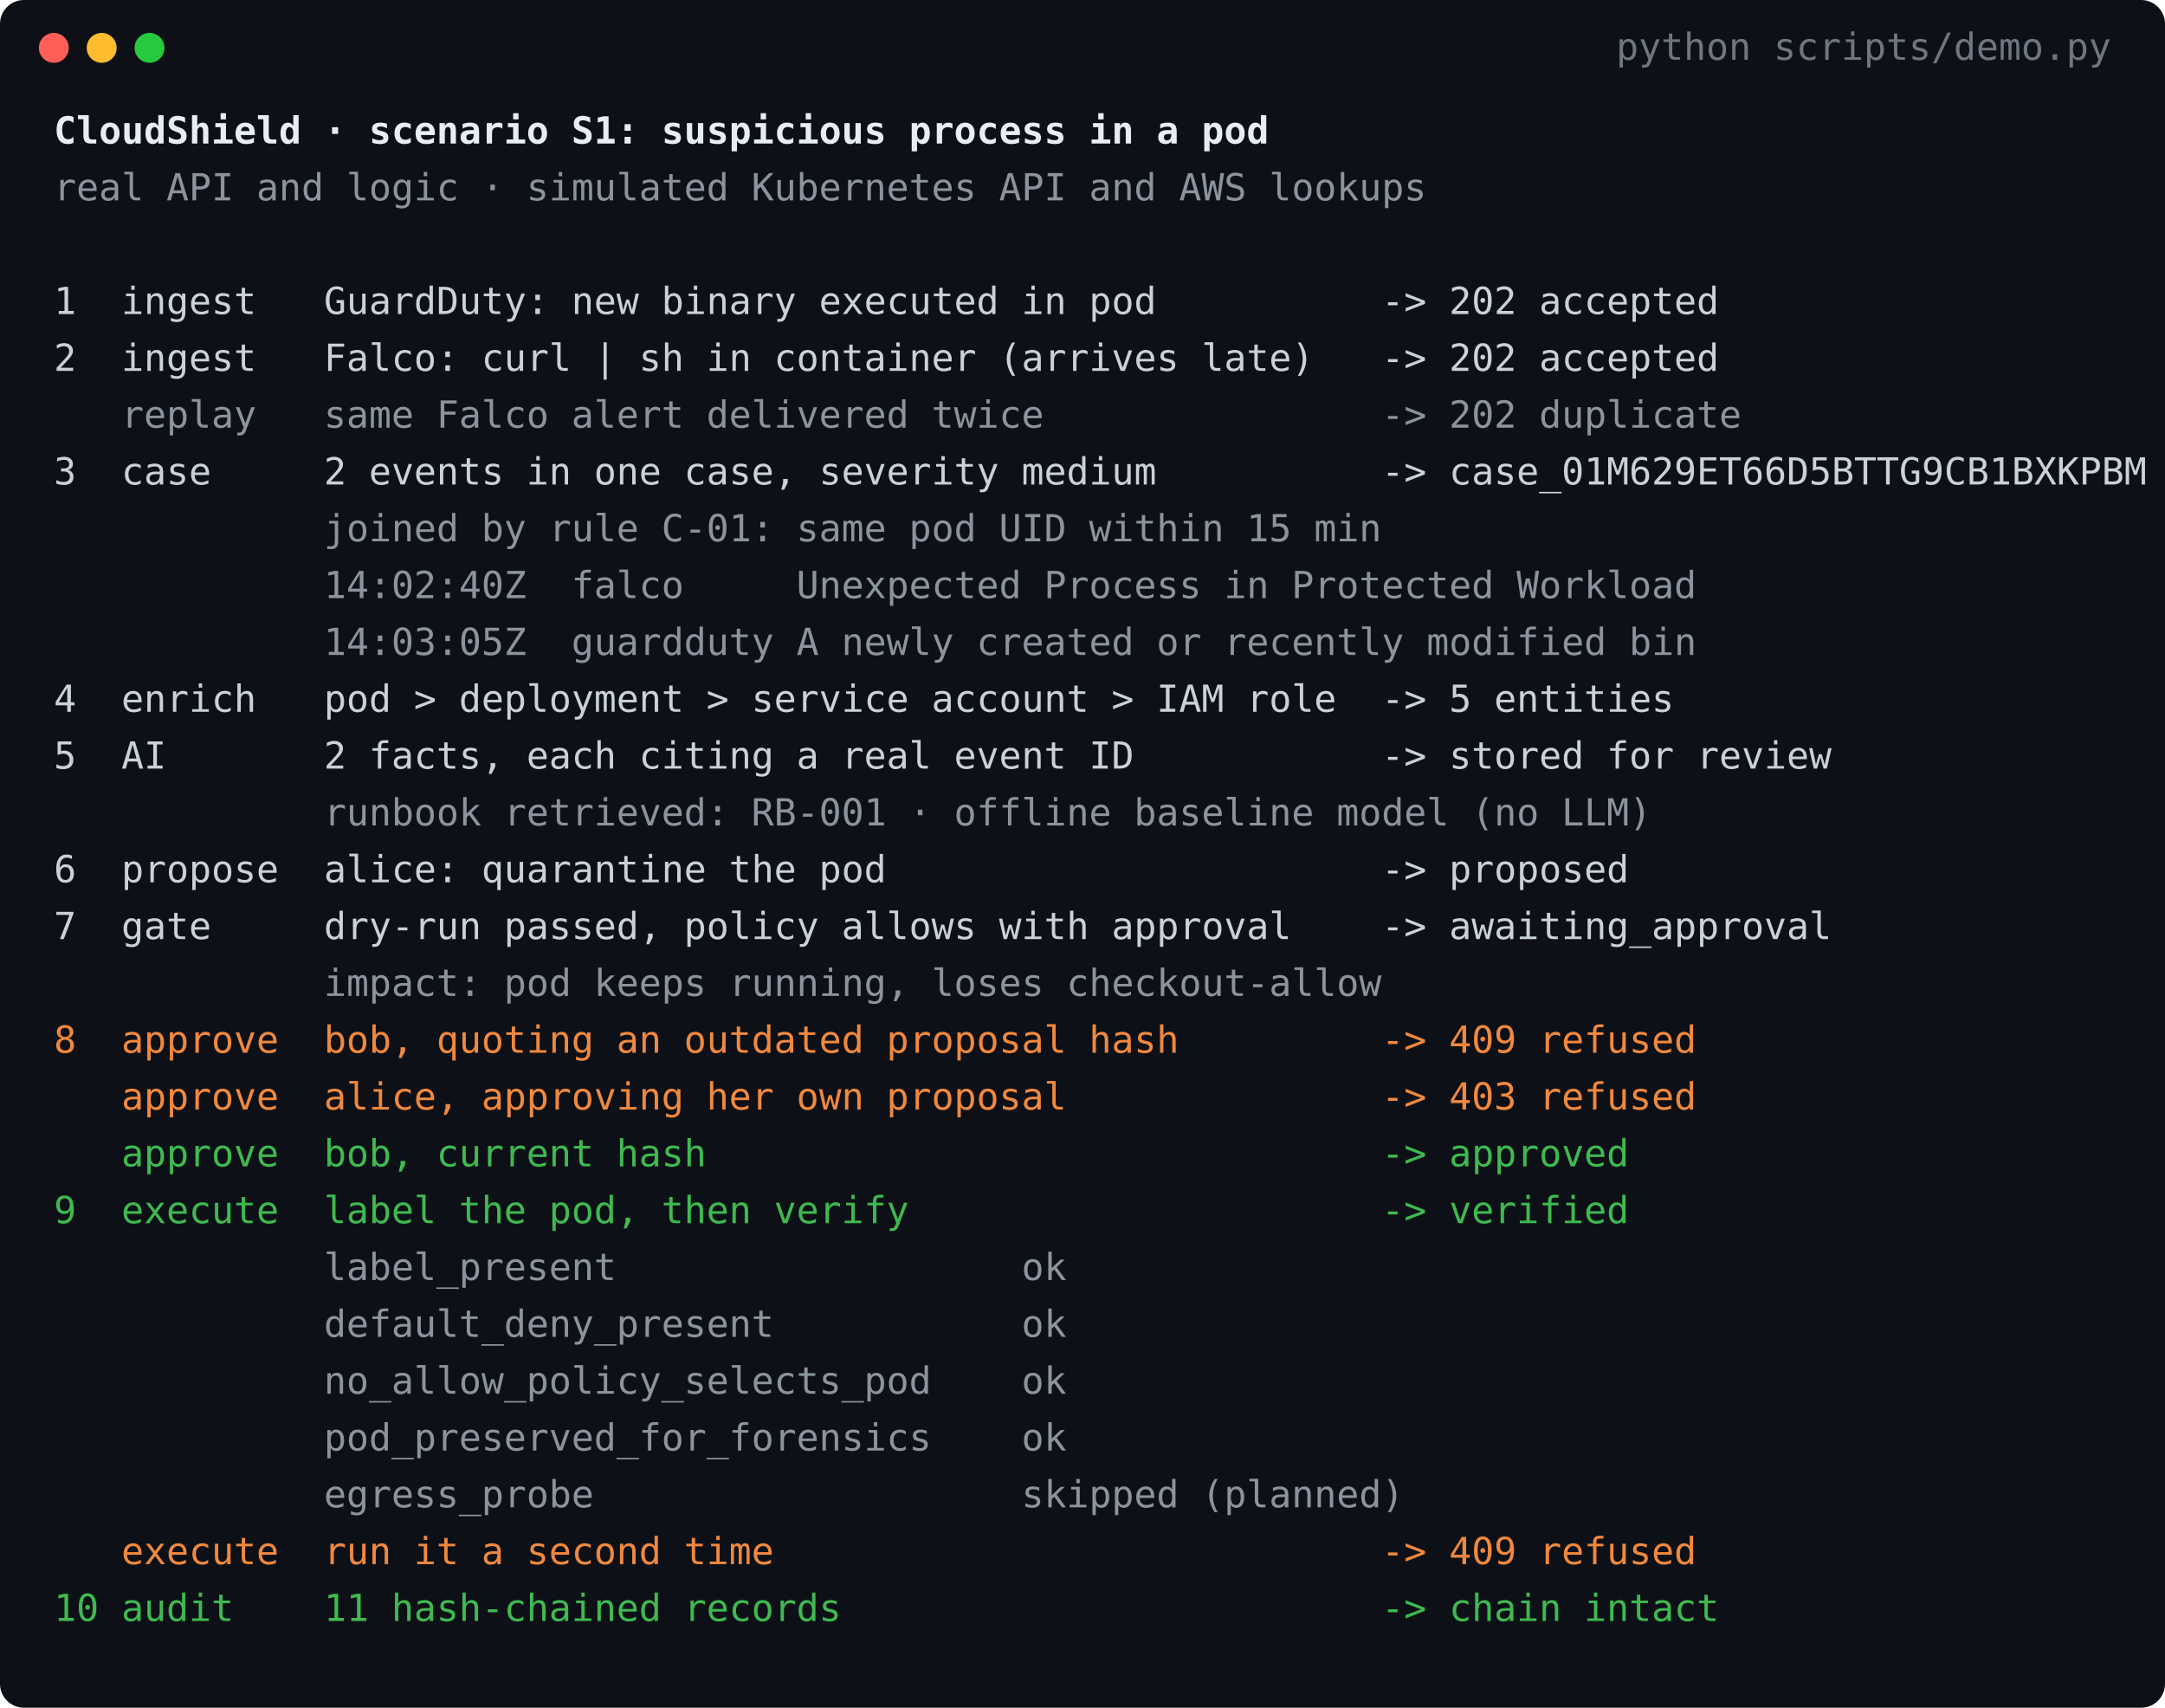
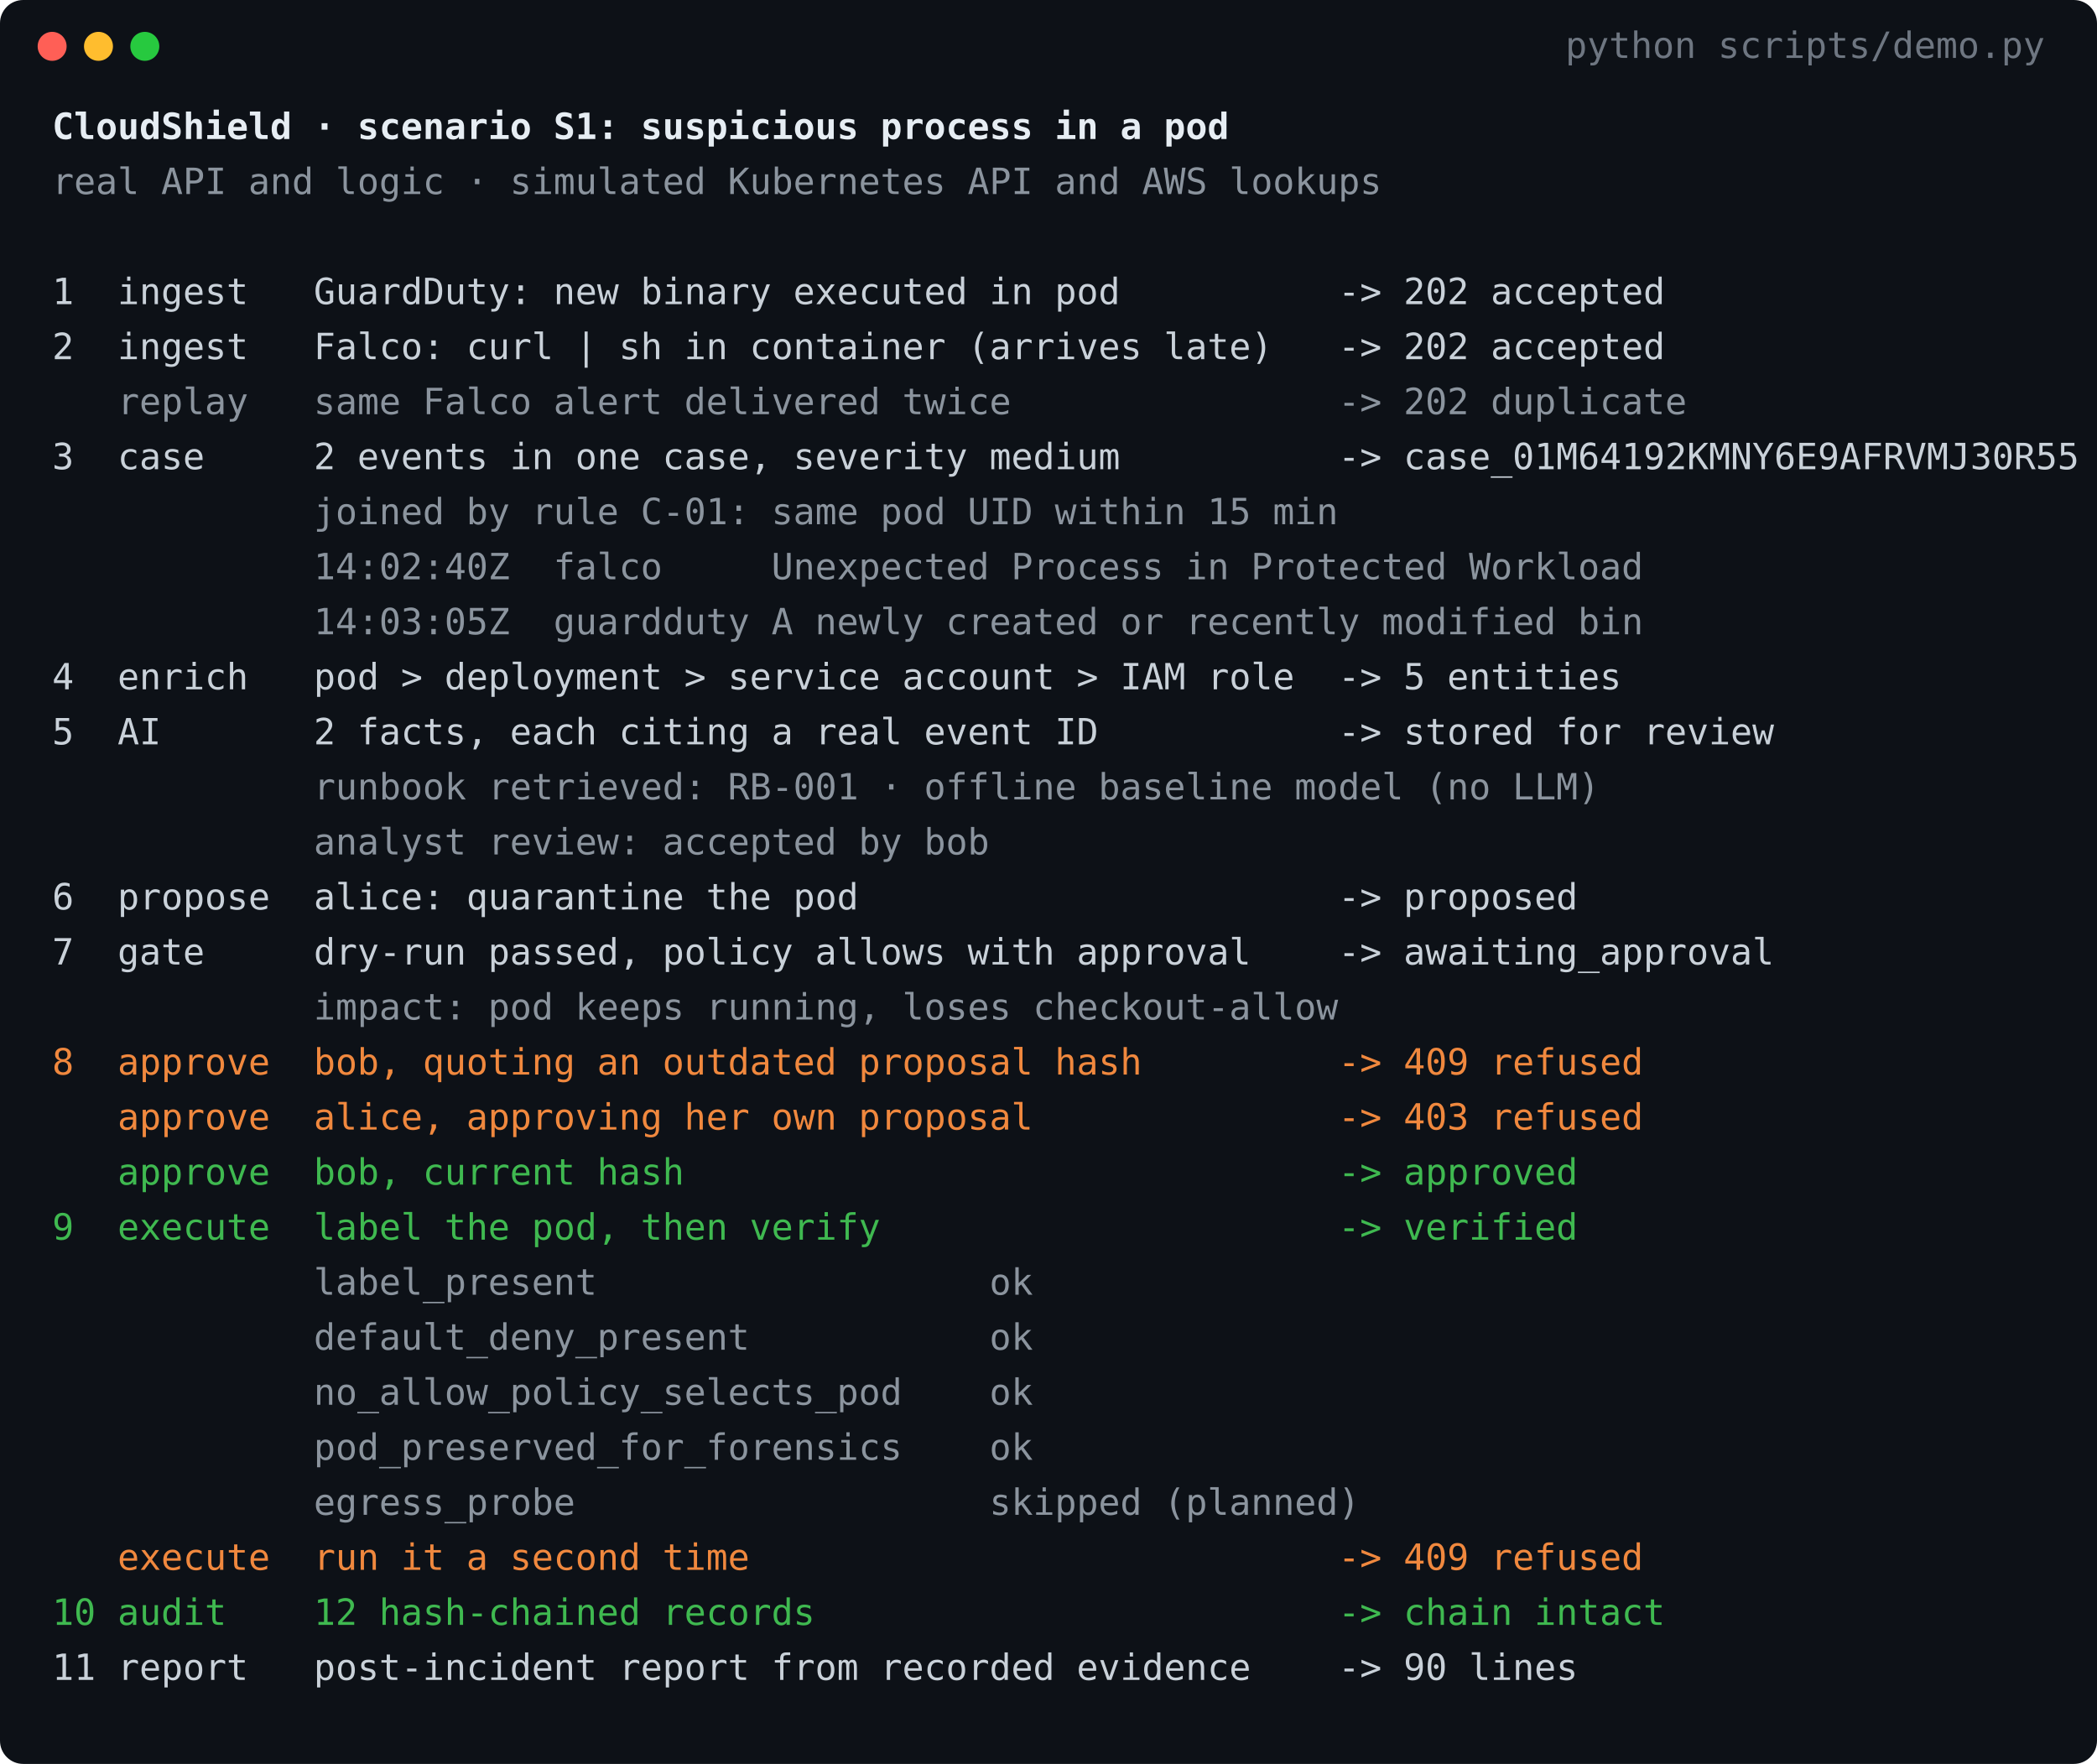
- <svg xmlns="http://www.w3.org/2000/svg" width="724" height="571" viewBox="0 0 724 571" font-family="ui-monospace,SFMono-Regular,Menlo,Consolas,monospace" font-size="12.5">
-   <rect width="724" height="571" rx="8" fill="#0d1117" />
+ <svg xmlns="http://www.w3.org/2000/svg" width="724" height="609" viewBox="0 0 724 609" font-family="ui-monospace,SFMono-Regular,Menlo,Consolas,monospace" font-size="12.5">
+   <rect width="724" height="609" rx="8" fill="#0d1117" />
  <circle cx="18" cy="16" r="5" fill="#ff5f56" />
  <circle cx="34" cy="16" r="5" fill="#ffbd2e" />
  <circle cx="50" cy="16" r="5" fill="#27c93f" />
  <text x="706" y="20" fill="#6e7681" text-anchor="end">python scripts/demo.py</text>
  <text x="18" y="48" fill="#e6edf3" font-weight="bold" xml:space="preserve">CloudShield · scenario S1: suspicious process in a pod</text>
  <text x="18" y="67" fill="#8b949e" xml:space="preserve">real API and logic · simulated Kubernetes API and AWS lookups</text>
  <text x="18" y="86" fill="#c9d1d9" xml:space="preserve" />
  <text x="18" y="105" fill="#c9d1d9" xml:space="preserve">1  ingest   GuardDuty: new binary executed in pod          -&gt; 202 accepted</text>
  <text x="18" y="124" fill="#c9d1d9" xml:space="preserve">2  ingest   Falco: curl | sh in container (arrives late)   -&gt; 202 accepted</text>
  <text x="18" y="143" fill="#8b949e" xml:space="preserve">   replay   same Falco alert delivered twice               -&gt; 202 duplicate</text>
-   <text x="18" y="162" fill="#c9d1d9" xml:space="preserve">3  case     2 events in one case, severity medium          -&gt; case_01M629ET66D5BTTG9CB1BXKPBM</text>
+   <text x="18" y="162" fill="#c9d1d9" xml:space="preserve">3  case     2 events in one case, severity medium          -&gt; case_01M64192KMNY6E9AFRVMJ30R55</text>
  <text x="18" y="181" fill="#8b949e" xml:space="preserve">            joined by rule C-01: same pod UID within 15 min</text>
  <text x="18" y="200" fill="#8b949e" xml:space="preserve">            14:02:40Z  falco     Unexpected Process in Protected Workload</text>
  <text x="18" y="219" fill="#8b949e" xml:space="preserve">            14:03:05Z  guardduty A newly created or recently modified bin</text>
  <text x="18" y="238" fill="#c9d1d9" xml:space="preserve">4  enrich   pod &gt; deployment &gt; service account &gt; IAM role  -&gt; 5 entities</text>
  <text x="18" y="257" fill="#c9d1d9" xml:space="preserve">5  AI       2 facts, each citing a real event ID           -&gt; stored for review</text>
  <text x="18" y="276" fill="#8b949e" xml:space="preserve">            runbook retrieved: RB-001 · offline baseline model (no LLM)</text>
-   <text x="18" y="295" fill="#c9d1d9" xml:space="preserve">6  propose  alice: quarantine the pod                      -&gt; proposed</text>
-   <text x="18" y="314" fill="#c9d1d9" xml:space="preserve">7  gate     dry-run passed, policy allows with approval    -&gt; awaiting_approval</text>
-   <text x="18" y="333" fill="#8b949e" xml:space="preserve">            impact: pod keeps running, loses checkout-allow</text>
-   <text x="18" y="352" fill="#f0883e" xml:space="preserve">8  approve  bob, quoting an outdated proposal hash         -&gt; 409 refused</text>
-   <text x="18" y="371" fill="#f0883e" xml:space="preserve">   approve  alice, approving her own proposal              -&gt; 403 refused</text>
-   <text x="18" y="390" fill="#3fb950" xml:space="preserve">   approve  bob, current hash                              -&gt; approved</text>
-   <text x="18" y="409" fill="#3fb950" xml:space="preserve">9  execute  label the pod, then verify                     -&gt; verified</text>
-   <text x="18" y="428" fill="#8b949e" xml:space="preserve">            label_present                  ok</text>
-   <text x="18" y="447" fill="#8b949e" xml:space="preserve">            default_deny_present           ok</text>
-   <text x="18" y="466" fill="#8b949e" xml:space="preserve">            no_allow_policy_selects_pod    ok</text>
-   <text x="18" y="485" fill="#8b949e" xml:space="preserve">            pod_preserved_for_forensics    ok</text>
-   <text x="18" y="504" fill="#8b949e" xml:space="preserve">            egress_probe                   skipped (planned)</text>
-   <text x="18" y="523" fill="#f0883e" xml:space="preserve">   execute  run it a second time                           -&gt; 409 refused</text>
-   <text x="18" y="542" fill="#3fb950" xml:space="preserve">10 audit    11 hash-chained records                        -&gt; chain intact</text>
+   <text x="18" y="295" fill="#8b949e" xml:space="preserve">            analyst review: accepted by bob</text>
+   <text x="18" y="314" fill="#c9d1d9" xml:space="preserve">6  propose  alice: quarantine the pod                      -&gt; proposed</text>
+   <text x="18" y="333" fill="#c9d1d9" xml:space="preserve">7  gate     dry-run passed, policy allows with approval    -&gt; awaiting_approval</text>
+   <text x="18" y="352" fill="#8b949e" xml:space="preserve">            impact: pod keeps running, loses checkout-allow</text>
+   <text x="18" y="371" fill="#f0883e" xml:space="preserve">8  approve  bob, quoting an outdated proposal hash         -&gt; 409 refused</text>
+   <text x="18" y="390" fill="#f0883e" xml:space="preserve">   approve  alice, approving her own proposal              -&gt; 403 refused</text>
+   <text x="18" y="409" fill="#3fb950" xml:space="preserve">   approve  bob, current hash                              -&gt; approved</text>
+   <text x="18" y="428" fill="#3fb950" xml:space="preserve">9  execute  label the pod, then verify                     -&gt; verified</text>
+   <text x="18" y="447" fill="#8b949e" xml:space="preserve">            label_present                  ok</text>
+   <text x="18" y="466" fill="#8b949e" xml:space="preserve">            default_deny_present           ok</text>
+   <text x="18" y="485" fill="#8b949e" xml:space="preserve">            no_allow_policy_selects_pod    ok</text>
+   <text x="18" y="504" fill="#8b949e" xml:space="preserve">            pod_preserved_for_forensics    ok</text>
+   <text x="18" y="523" fill="#8b949e" xml:space="preserve">            egress_probe                   skipped (planned)</text>
+   <text x="18" y="542" fill="#f0883e" xml:space="preserve">   execute  run it a second time                           -&gt; 409 refused</text>
+   <text x="18" y="561" fill="#3fb950" xml:space="preserve">10 audit    12 hash-chained records                        -&gt; chain intact</text>
+   <text x="18" y="580" fill="#c9d1d9" xml:space="preserve">11 report   post-incident report from recorded evidence    -&gt; 90 lines</text>
</svg>
